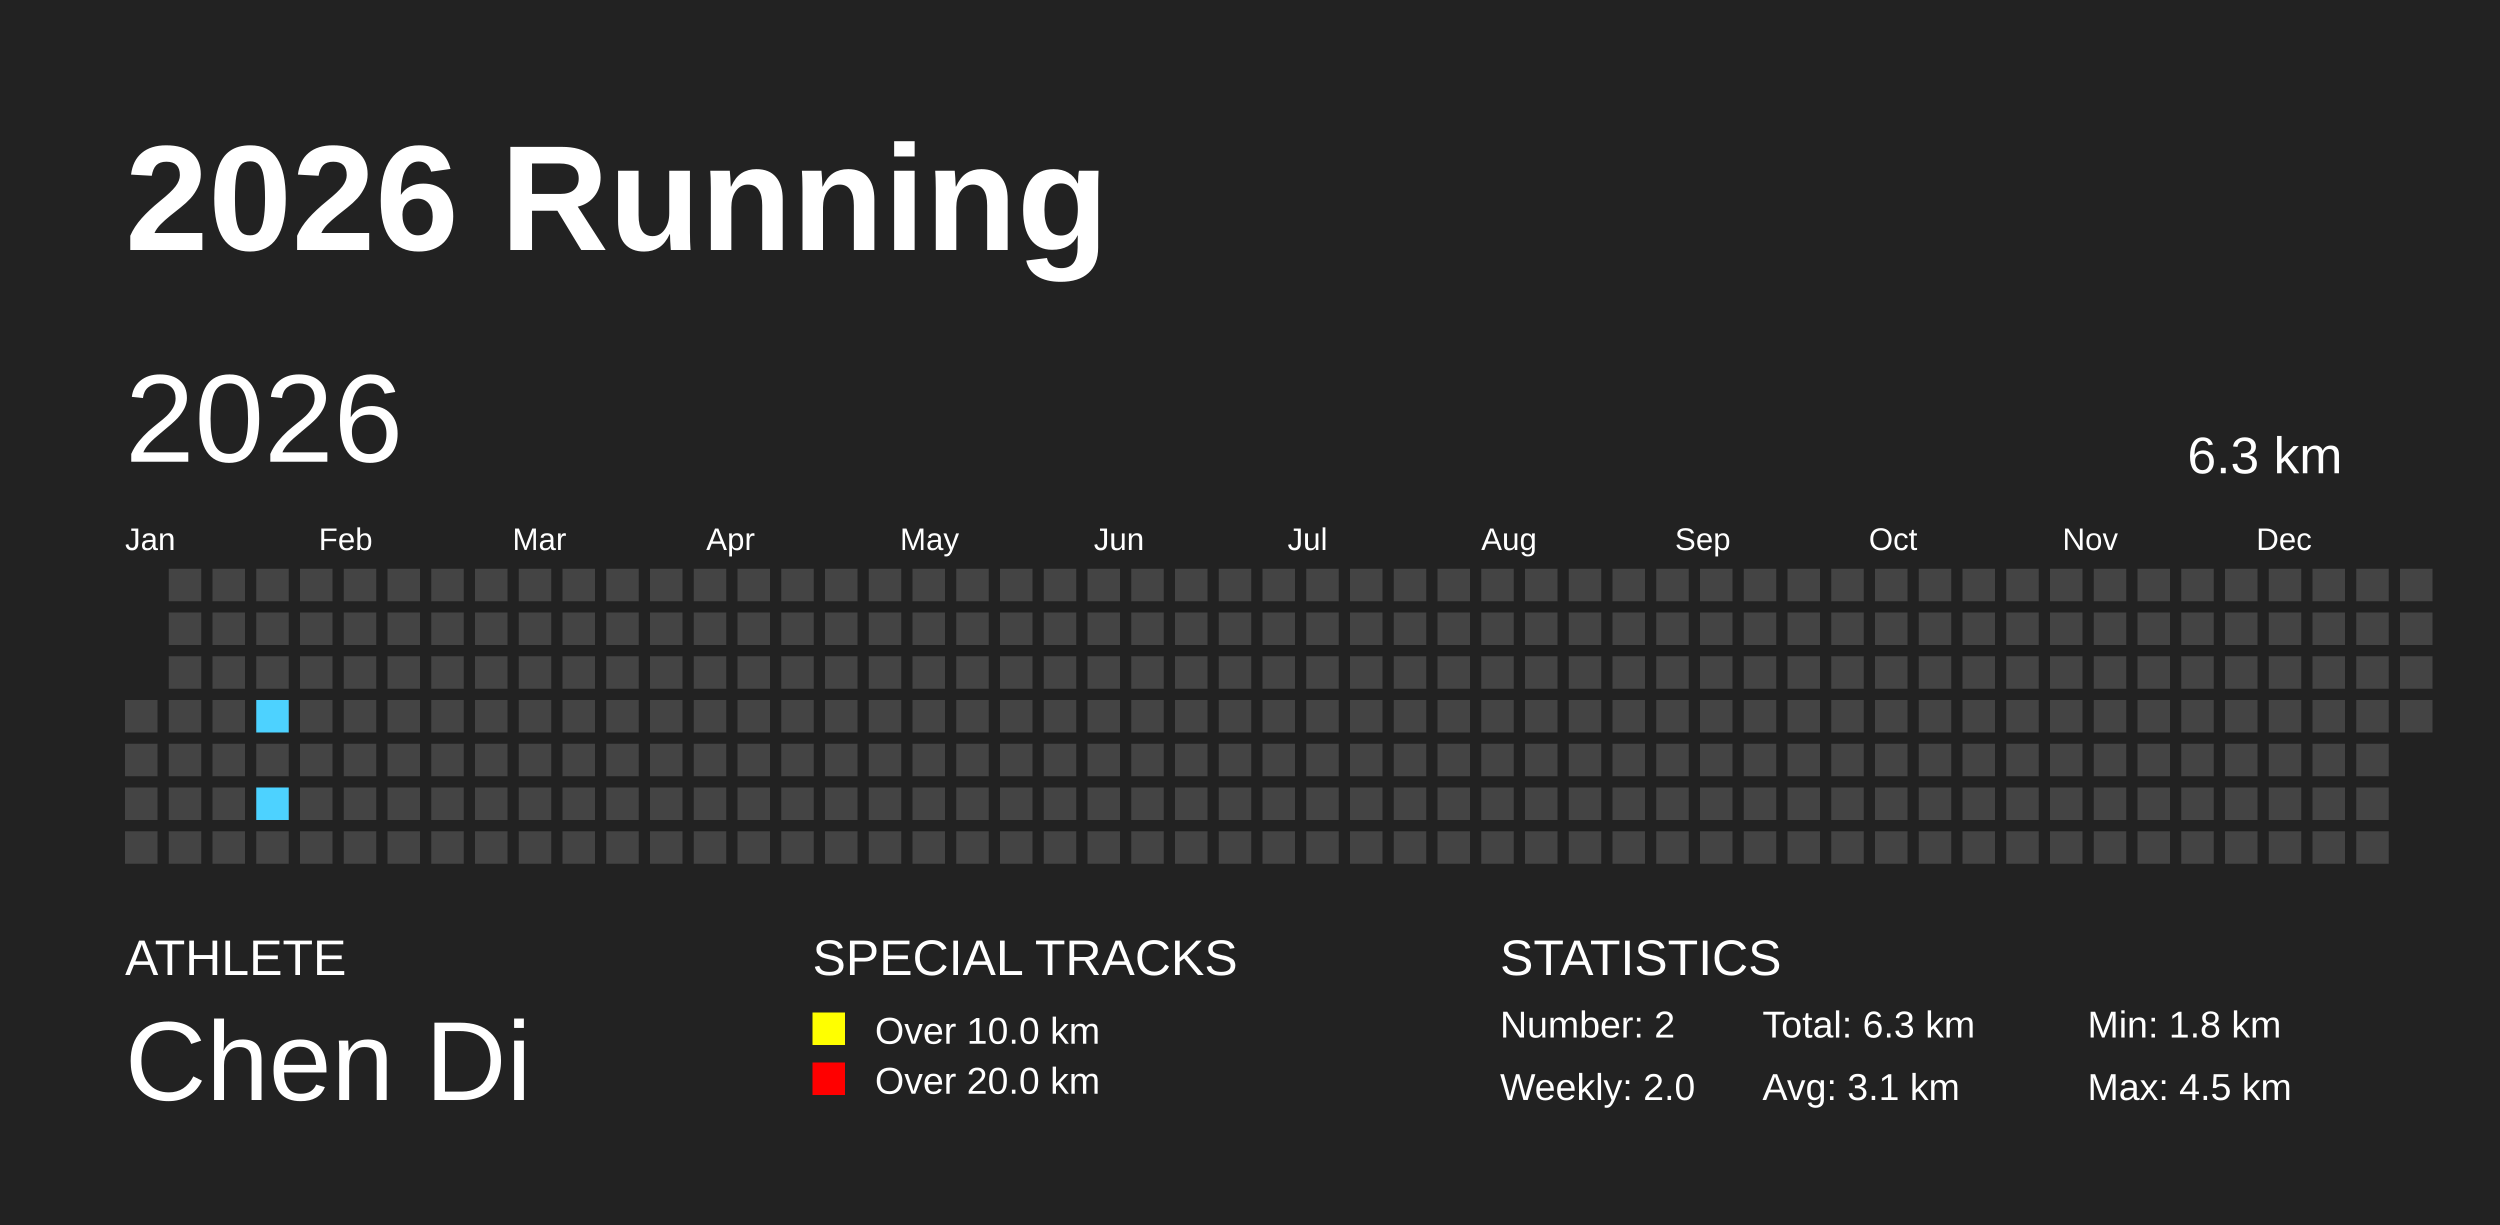
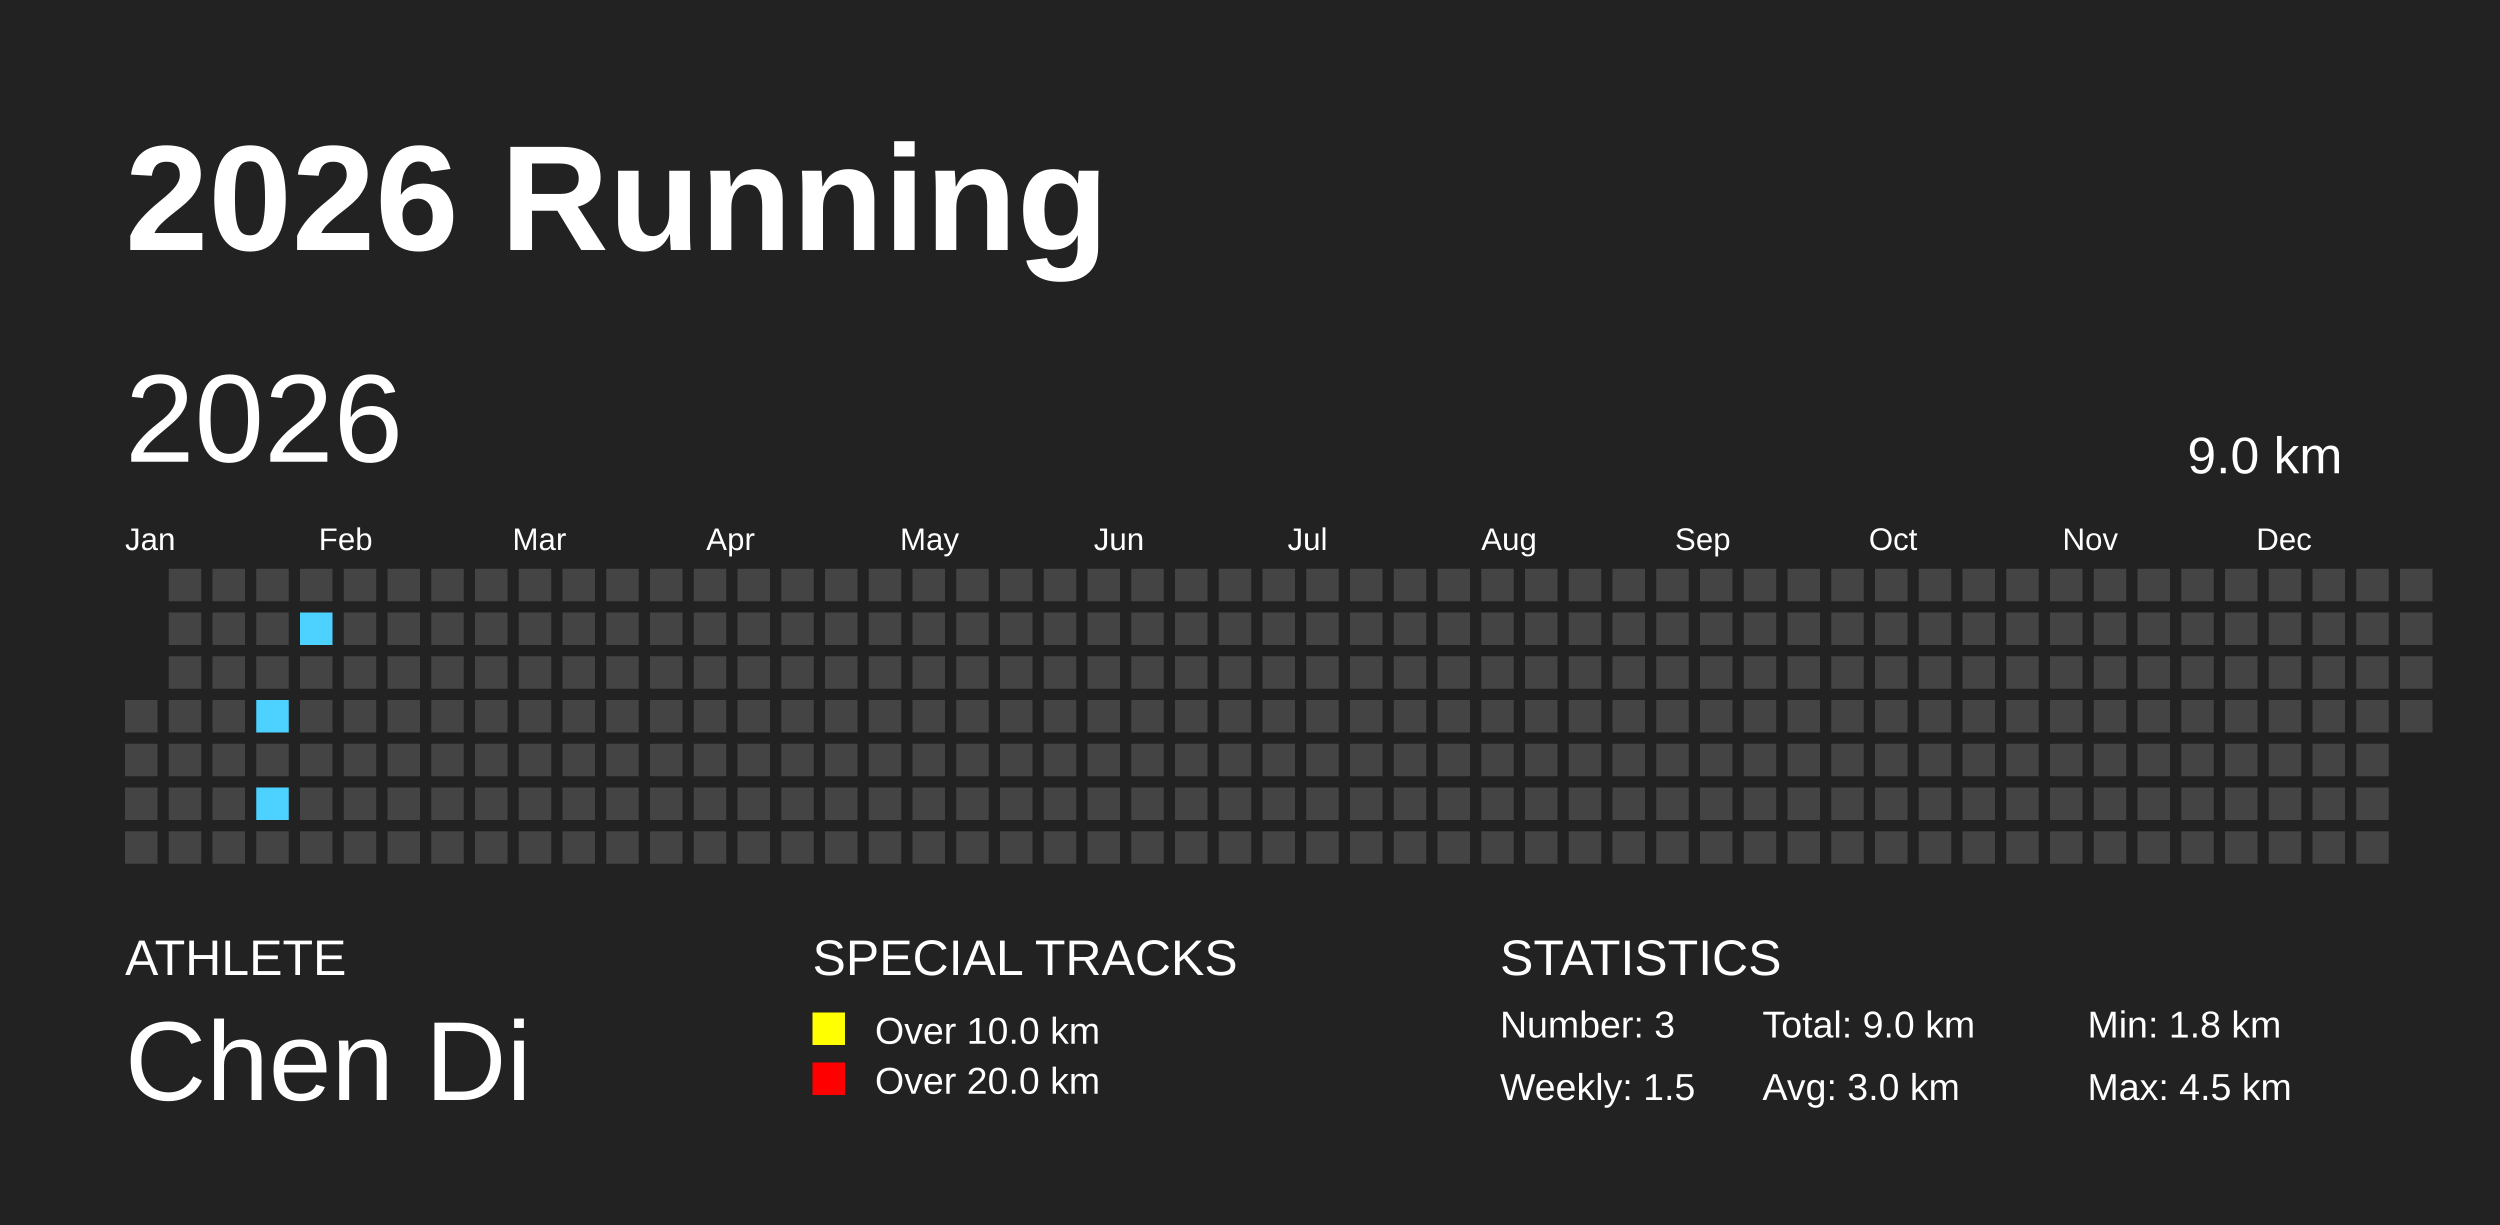
<svg xmlns="http://www.w3.org/2000/svg" baseProfile="full" height="98mm" version="1.1" viewBox="0,0,200,98" width="200mm">
  <defs />
  <rect fill="#222222" height="98" width="200" x="0" y="0" />
  <text fill="#FFFFFF" style="font-size:12px; font-family:Arial; font-weight:bold;" x="10" y="20">2026 Running</text>
  <text fill="#FFFFFF" style="font-size:4px; font-family:Arial" x="10" y="78">ATHLETE</text>
  <text fill="#FFFFFF" style="font-size:9px; font-family:Arial" x="10" y="88">Chen Di</text>
  <text fill="#FFFFFF" style="font-size:4px; font-family:Arial" x="65" y="78">SPECIAL TRACKS</text>
  <rect fill="yellow" height="2.6" width="2.6" x="65" y="81" />
  <text fill="#FFFFFF" style="font-size:3px; font-family:Arial" x="70" y="83.5">Over 10.0 km</text>
  <rect fill="red" height="2.6" width="2.6" x="65" y="85" />
  <text fill="#FFFFFF" style="font-size:3px; font-family:Arial" x="70" y="87.5">Over 20.0 km</text>
  <text fill="#FFFFFF" style="font-size:4px; font-family:Arial" x="120" y="78">STATISTICS</text>
-   <text fill="#FFFFFF" style="font-size:3px; font-family:Arial" x="120" y="83">Number: 2</text>
-   <text fill="#FFFFFF" style="font-size:3px; font-family:Arial" x="120" y="88">Weekly: 2.0</text>
-   <text fill="#FFFFFF" style="font-size:3px; font-family:Arial" x="141" y="83">Total: 6.3 km</text>
-   <text fill="#FFFFFF" style="font-size:3px; font-family:Arial" x="141" y="88">Avg: 3.1 km</text>
+   <text fill="#FFFFFF" style="font-size:3px; font-family:Arial" x="120" y="83">Number: 3</text>
+   <text fill="#FFFFFF" style="font-size:3px; font-family:Arial" x="120" y="88">Weekly: 1.5</text>
+   <text fill="#FFFFFF" style="font-size:3px; font-family:Arial" x="141" y="83">Total: 9.0 km</text>
+   <text fill="#FFFFFF" style="font-size:3px; font-family:Arial" x="141" y="88">Avg: 3.0 km</text>
  <text fill="#FFFFFF" style="font-size:3px; font-family:Arial" x="167" y="83">Min: 1.8 km</text>
  <text fill="#FFFFFF" style="font-size:3px; font-family:Arial" x="167" y="88">Max: 4.5 km</text>
  <text dominant-baseline="hanging" fill="#FFFFFF" style="font-size:10.0px; font-family:Arial;" x="10" y="30">2026</text>
-   <text dominant-baseline="hanging" fill="#FFFFFF" style="font-size:4.125px; font-family:Arial;" x="175" y="35">6.3 km</text>
+   <text dominant-baseline="hanging" fill="#FFFFFF" style="font-size:4.125px; font-family:Arial;" x="175" y="35">9.0 km</text>
  <text fill="#FFFFFF" style="font-size:2.5px; font-family:Arial" x="10.0" y="44">Jan</text>
  <text fill="#FFFFFF" style="font-size:2.5px; font-family:Arial" x="25.5" y="44">Feb</text>
  <text fill="#FFFFFF" style="font-size:2.5px; font-family:Arial" x="41.0" y="44">Mar</text>
  <text fill="#FFFFFF" style="font-size:2.5px; font-family:Arial" x="56.5" y="44">Apr</text>
  <text fill="#FFFFFF" style="font-size:2.5px; font-family:Arial" x="72.0" y="44">May</text>
  <text fill="#FFFFFF" style="font-size:2.5px; font-family:Arial" x="87.5" y="44">Jun</text>
  <text fill="#FFFFFF" style="font-size:2.5px; font-family:Arial" x="103.0" y="44">Jul</text>
  <text fill="#FFFFFF" style="font-size:2.5px; font-family:Arial" x="118.5" y="44">Aug</text>
  <text fill="#FFFFFF" style="font-size:2.5px; font-family:Arial" x="134.0" y="44">Sep</text>
  <text fill="#FFFFFF" style="font-size:2.5px; font-family:Arial" x="149.5" y="44">Oct</text>
  <text fill="#FFFFFF" style="font-size:2.5px; font-family:Arial" x="165.0" y="44">Nov</text>
  <text fill="#FFFFFF" style="font-size:2.5px; font-family:Arial" x="180.5" y="44">Dec</text>
  <rect fill="#444444" height="2.6" width="2.6" x="10.0" y="56.0" />
  <rect fill="#444444" height="2.6" width="2.6" x="10.0" y="59.5" />
  <rect fill="#444444" height="2.6" width="2.6" x="10.0" y="63.0" />
  <rect fill="#444444" height="2.6" width="2.6" x="10.0" y="66.5" />
  <rect fill="#444444" height="2.6" width="2.6" x="13.5" y="45.5" />
  <rect fill="#444444" height="2.6" width="2.6" x="13.5" y="49.0" />
  <rect fill="#444444" height="2.6" width="2.6" x="13.5" y="52.5" />
  <rect fill="#444444" height="2.6" width="2.6" x="13.5" y="56.0" />
  <rect fill="#444444" height="2.6" width="2.6" x="13.5" y="59.5" />
  <rect fill="#444444" height="2.6" width="2.6" x="13.5" y="63.0" />
  <rect fill="#444444" height="2.6" width="2.6" x="13.5" y="66.5" />
  <rect fill="#444444" height="2.6" width="2.6" x="17.0" y="45.5" />
  <rect fill="#444444" height="2.6" width="2.6" x="17.0" y="49.0" />
  <rect fill="#444444" height="2.6" width="2.6" x="17.0" y="52.5" />
  <rect fill="#444444" height="2.6" width="2.6" x="17.0" y="56.0" />
  <rect fill="#444444" height="2.6" width="2.6" x="17.0" y="59.5" />
  <rect fill="#444444" height="2.6" width="2.6" x="17.0" y="63.0" />
  <rect fill="#444444" height="2.6" width="2.6" x="17.0" y="66.5" />
  <rect fill="#444444" height="2.6" width="2.6" x="20.5" y="45.5" />
  <rect fill="#444444" height="2.6" width="2.6" x="20.5" y="49.0" />
  <rect fill="#444444" height="2.6" width="2.6" x="20.5" y="52.5" />
  <rect fill="#4DD2FF" height="2.6" width="2.6" x="20.5" y="56.0" />
  <rect fill="#444444" height="2.6" width="2.6" x="20.5" y="59.5" />
  <rect fill="#4DD2FF" height="2.6" width="2.6" x="20.5" y="63.0" />
  <rect fill="#444444" height="2.6" width="2.6" x="20.5" y="66.5" />
  <rect fill="#444444" height="2.6" width="2.6" x="24.0" y="45.5" />
-   <rect fill="#444444" height="2.6" width="2.6" x="24.0" y="49.0" />
+   <rect fill="#4DD2FF" height="2.6" width="2.6" x="24.0" y="49.0" />
  <rect fill="#444444" height="2.6" width="2.6" x="24.0" y="52.5" />
  <rect fill="#444444" height="2.6" width="2.6" x="24.0" y="56.0" />
  <rect fill="#444444" height="2.6" width="2.6" x="24.0" y="59.5" />
  <rect fill="#444444" height="2.6" width="2.6" x="24.0" y="63.0" />
  <rect fill="#444444" height="2.6" width="2.6" x="24.0" y="66.5" />
  <rect fill="#444444" height="2.6" width="2.6" x="27.5" y="45.5" />
  <rect fill="#444444" height="2.6" width="2.6" x="27.5" y="49.0" />
  <rect fill="#444444" height="2.6" width="2.6" x="27.5" y="52.5" />
  <rect fill="#444444" height="2.6" width="2.6" x="27.5" y="56.0" />
  <rect fill="#444444" height="2.6" width="2.6" x="27.5" y="59.5" />
  <rect fill="#444444" height="2.6" width="2.6" x="27.5" y="63.0" />
  <rect fill="#444444" height="2.6" width="2.6" x="27.5" y="66.5" />
  <rect fill="#444444" height="2.6" width="2.6" x="31.0" y="45.5" />
  <rect fill="#444444" height="2.6" width="2.6" x="31.0" y="49.0" />
  <rect fill="#444444" height="2.6" width="2.6" x="31.0" y="52.5" />
  <rect fill="#444444" height="2.6" width="2.6" x="31.0" y="56.0" />
  <rect fill="#444444" height="2.6" width="2.6" x="31.0" y="59.5" />
  <rect fill="#444444" height="2.6" width="2.6" x="31.0" y="63.0" />
  <rect fill="#444444" height="2.6" width="2.6" x="31.0" y="66.5" />
  <rect fill="#444444" height="2.6" width="2.6" x="34.5" y="45.5" />
  <rect fill="#444444" height="2.6" width="2.6" x="34.5" y="49.0" />
  <rect fill="#444444" height="2.6" width="2.6" x="34.5" y="52.5" />
  <rect fill="#444444" height="2.6" width="2.6" x="34.5" y="56.0" />
  <rect fill="#444444" height="2.6" width="2.6" x="34.5" y="59.5" />
  <rect fill="#444444" height="2.6" width="2.6" x="34.5" y="63.0" />
  <rect fill="#444444" height="2.6" width="2.6" x="34.5" y="66.5" />
  <rect fill="#444444" height="2.6" width="2.6" x="38.0" y="45.5" />
  <rect fill="#444444" height="2.6" width="2.6" x="38.0" y="49.0" />
  <rect fill="#444444" height="2.6" width="2.6" x="38.0" y="52.5" />
  <rect fill="#444444" height="2.6" width="2.6" x="38.0" y="56.0" />
  <rect fill="#444444" height="2.6" width="2.6" x="38.0" y="59.5" />
  <rect fill="#444444" height="2.6" width="2.6" x="38.0" y="63.0" />
  <rect fill="#444444" height="2.6" width="2.6" x="38.0" y="66.5" />
  <rect fill="#444444" height="2.6" width="2.6" x="41.5" y="45.5" />
  <rect fill="#444444" height="2.6" width="2.6" x="41.5" y="49.0" />
  <rect fill="#444444" height="2.6" width="2.6" x="41.5" y="52.5" />
  <rect fill="#444444" height="2.6" width="2.6" x="41.5" y="56.0" />
  <rect fill="#444444" height="2.6" width="2.6" x="41.5" y="59.5" />
  <rect fill="#444444" height="2.6" width="2.6" x="41.5" y="63.0" />
  <rect fill="#444444" height="2.6" width="2.6" x="41.5" y="66.5" />
  <rect fill="#444444" height="2.6" width="2.6" x="45.0" y="45.5" />
  <rect fill="#444444" height="2.6" width="2.6" x="45.0" y="49.0" />
  <rect fill="#444444" height="2.6" width="2.6" x="45.0" y="52.5" />
  <rect fill="#444444" height="2.6" width="2.6" x="45.0" y="56.0" />
  <rect fill="#444444" height="2.6" width="2.6" x="45.0" y="59.5" />
  <rect fill="#444444" height="2.6" width="2.6" x="45.0" y="63.0" />
  <rect fill="#444444" height="2.6" width="2.6" x="45.0" y="66.5" />
  <rect fill="#444444" height="2.6" width="2.6" x="48.5" y="45.5" />
  <rect fill="#444444" height="2.6" width="2.6" x="48.5" y="49.0" />
  <rect fill="#444444" height="2.6" width="2.6" x="48.5" y="52.5" />
  <rect fill="#444444" height="2.6" width="2.6" x="48.5" y="56.0" />
  <rect fill="#444444" height="2.6" width="2.6" x="48.5" y="59.5" />
  <rect fill="#444444" height="2.6" width="2.6" x="48.5" y="63.0" />
  <rect fill="#444444" height="2.6" width="2.6" x="48.5" y="66.5" />
  <rect fill="#444444" height="2.6" width="2.6" x="52.0" y="45.5" />
  <rect fill="#444444" height="2.6" width="2.6" x="52.0" y="49.0" />
  <rect fill="#444444" height="2.6" width="2.6" x="52.0" y="52.5" />
  <rect fill="#444444" height="2.6" width="2.6" x="52.0" y="56.0" />
  <rect fill="#444444" height="2.6" width="2.6" x="52.0" y="59.5" />
  <rect fill="#444444" height="2.6" width="2.6" x="52.0" y="63.0" />
  <rect fill="#444444" height="2.6" width="2.6" x="52.0" y="66.5" />
  <rect fill="#444444" height="2.6" width="2.6" x="55.5" y="45.5" />
  <rect fill="#444444" height="2.6" width="2.6" x="55.5" y="49.0" />
  <rect fill="#444444" height="2.6" width="2.6" x="55.5" y="52.5" />
  <rect fill="#444444" height="2.6" width="2.6" x="55.5" y="56.0" />
  <rect fill="#444444" height="2.6" width="2.6" x="55.5" y="59.5" />
  <rect fill="#444444" height="2.6" width="2.6" x="55.5" y="63.0" />
  <rect fill="#444444" height="2.6" width="2.6" x="55.5" y="66.5" />
  <rect fill="#444444" height="2.6" width="2.6" x="59.0" y="45.5" />
  <rect fill="#444444" height="2.6" width="2.6" x="59.0" y="49.0" />
  <rect fill="#444444" height="2.6" width="2.6" x="59.0" y="52.5" />
  <rect fill="#444444" height="2.6" width="2.6" x="59.0" y="56.0" />
  <rect fill="#444444" height="2.6" width="2.6" x="59.0" y="59.5" />
  <rect fill="#444444" height="2.6" width="2.6" x="59.0" y="63.0" />
  <rect fill="#444444" height="2.6" width="2.6" x="59.0" y="66.5" />
  <rect fill="#444444" height="2.6" width="2.6" x="62.5" y="45.5" />
  <rect fill="#444444" height="2.6" width="2.6" x="62.5" y="49.0" />
  <rect fill="#444444" height="2.6" width="2.6" x="62.5" y="52.5" />
  <rect fill="#444444" height="2.6" width="2.6" x="62.5" y="56.0" />
  <rect fill="#444444" height="2.6" width="2.6" x="62.5" y="59.5" />
  <rect fill="#444444" height="2.6" width="2.6" x="62.5" y="63.0" />
  <rect fill="#444444" height="2.6" width="2.6" x="62.5" y="66.5" />
  <rect fill="#444444" height="2.6" width="2.6" x="66.0" y="45.5" />
  <rect fill="#444444" height="2.6" width="2.6" x="66.0" y="49.0" />
  <rect fill="#444444" height="2.6" width="2.6" x="66.0" y="52.5" />
  <rect fill="#444444" height="2.6" width="2.6" x="66.0" y="56.0" />
  <rect fill="#444444" height="2.6" width="2.6" x="66.0" y="59.5" />
  <rect fill="#444444" height="2.6" width="2.6" x="66.0" y="63.0" />
  <rect fill="#444444" height="2.6" width="2.6" x="66.0" y="66.5" />
  <rect fill="#444444" height="2.6" width="2.6" x="69.5" y="45.5" />
  <rect fill="#444444" height="2.6" width="2.6" x="69.5" y="49.0" />
  <rect fill="#444444" height="2.6" width="2.6" x="69.5" y="52.5" />
  <rect fill="#444444" height="2.6" width="2.6" x="69.5" y="56.0" />
  <rect fill="#444444" height="2.6" width="2.6" x="69.5" y="59.5" />
  <rect fill="#444444" height="2.6" width="2.6" x="69.5" y="63.0" />
  <rect fill="#444444" height="2.6" width="2.6" x="69.5" y="66.5" />
  <rect fill="#444444" height="2.6" width="2.6" x="73.0" y="45.5" />
  <rect fill="#444444" height="2.6" width="2.6" x="73.0" y="49.0" />
  <rect fill="#444444" height="2.6" width="2.6" x="73.0" y="52.5" />
  <rect fill="#444444" height="2.6" width="2.6" x="73.0" y="56.0" />
  <rect fill="#444444" height="2.6" width="2.6" x="73.0" y="59.5" />
  <rect fill="#444444" height="2.6" width="2.6" x="73.0" y="63.0" />
  <rect fill="#444444" height="2.6" width="2.6" x="73.0" y="66.5" />
  <rect fill="#444444" height="2.6" width="2.6" x="76.5" y="45.5" />
  <rect fill="#444444" height="2.6" width="2.6" x="76.5" y="49.0" />
  <rect fill="#444444" height="2.6" width="2.6" x="76.5" y="52.5" />
  <rect fill="#444444" height="2.6" width="2.6" x="76.5" y="56.0" />
  <rect fill="#444444" height="2.6" width="2.6" x="76.5" y="59.5" />
  <rect fill="#444444" height="2.6" width="2.6" x="76.5" y="63.0" />
  <rect fill="#444444" height="2.6" width="2.6" x="76.5" y="66.5" />
  <rect fill="#444444" height="2.6" width="2.6" x="80.0" y="45.5" />
  <rect fill="#444444" height="2.6" width="2.6" x="80.0" y="49.0" />
  <rect fill="#444444" height="2.6" width="2.6" x="80.0" y="52.5" />
  <rect fill="#444444" height="2.6" width="2.6" x="80.0" y="56.0" />
  <rect fill="#444444" height="2.6" width="2.6" x="80.0" y="59.5" />
  <rect fill="#444444" height="2.6" width="2.6" x="80.0" y="63.0" />
  <rect fill="#444444" height="2.6" width="2.6" x="80.0" y="66.5" />
  <rect fill="#444444" height="2.6" width="2.6" x="83.5" y="45.5" />
  <rect fill="#444444" height="2.6" width="2.6" x="83.5" y="49.0" />
  <rect fill="#444444" height="2.6" width="2.6" x="83.5" y="52.5" />
  <rect fill="#444444" height="2.6" width="2.6" x="83.5" y="56.0" />
  <rect fill="#444444" height="2.6" width="2.6" x="83.5" y="59.5" />
  <rect fill="#444444" height="2.6" width="2.6" x="83.5" y="63.0" />
  <rect fill="#444444" height="2.6" width="2.6" x="83.5" y="66.5" />
  <rect fill="#444444" height="2.6" width="2.6" x="87.0" y="45.5" />
  <rect fill="#444444" height="2.6" width="2.6" x="87.0" y="49.0" />
  <rect fill="#444444" height="2.6" width="2.6" x="87.0" y="52.5" />
  <rect fill="#444444" height="2.6" width="2.6" x="87.0" y="56.0" />
  <rect fill="#444444" height="2.6" width="2.6" x="87.0" y="59.5" />
  <rect fill="#444444" height="2.6" width="2.6" x="87.0" y="63.0" />
  <rect fill="#444444" height="2.6" width="2.6" x="87.0" y="66.5" />
  <rect fill="#444444" height="2.6" width="2.6" x="90.5" y="45.5" />
  <rect fill="#444444" height="2.6" width="2.6" x="90.5" y="49.0" />
  <rect fill="#444444" height="2.6" width="2.6" x="90.5" y="52.5" />
  <rect fill="#444444" height="2.6" width="2.6" x="90.5" y="56.0" />
  <rect fill="#444444" height="2.6" width="2.6" x="90.5" y="59.5" />
  <rect fill="#444444" height="2.6" width="2.6" x="90.5" y="63.0" />
  <rect fill="#444444" height="2.6" width="2.6" x="90.5" y="66.5" />
  <rect fill="#444444" height="2.6" width="2.6" x="94.0" y="45.5" />
  <rect fill="#444444" height="2.6" width="2.6" x="94.0" y="49.0" />
  <rect fill="#444444" height="2.6" width="2.6" x="94.0" y="52.5" />
  <rect fill="#444444" height="2.6" width="2.6" x="94.0" y="56.0" />
  <rect fill="#444444" height="2.6" width="2.6" x="94.0" y="59.5" />
  <rect fill="#444444" height="2.6" width="2.6" x="94.0" y="63.0" />
  <rect fill="#444444" height="2.6" width="2.6" x="94.0" y="66.5" />
  <rect fill="#444444" height="2.6" width="2.6" x="97.5" y="45.5" />
  <rect fill="#444444" height="2.6" width="2.6" x="97.5" y="49.0" />
  <rect fill="#444444" height="2.6" width="2.6" x="97.5" y="52.5" />
  <rect fill="#444444" height="2.6" width="2.6" x="97.5" y="56.0" />
  <rect fill="#444444" height="2.6" width="2.6" x="97.5" y="59.5" />
  <rect fill="#444444" height="2.6" width="2.6" x="97.5" y="63.0" />
  <rect fill="#444444" height="2.6" width="2.6" x="97.5" y="66.5" />
  <rect fill="#444444" height="2.6" width="2.6" x="101.0" y="45.5" />
  <rect fill="#444444" height="2.6" width="2.6" x="101.0" y="49.0" />
  <rect fill="#444444" height="2.6" width="2.6" x="101.0" y="52.5" />
  <rect fill="#444444" height="2.6" width="2.6" x="101.0" y="56.0" />
  <rect fill="#444444" height="2.6" width="2.6" x="101.0" y="59.5" />
  <rect fill="#444444" height="2.6" width="2.6" x="101.0" y="63.0" />
  <rect fill="#444444" height="2.6" width="2.6" x="101.0" y="66.5" />
  <rect fill="#444444" height="2.6" width="2.6" x="104.5" y="45.5" />
  <rect fill="#444444" height="2.6" width="2.6" x="104.5" y="49.0" />
  <rect fill="#444444" height="2.6" width="2.6" x="104.5" y="52.5" />
  <rect fill="#444444" height="2.6" width="2.6" x="104.5" y="56.0" />
  <rect fill="#444444" height="2.6" width="2.6" x="104.5" y="59.5" />
  <rect fill="#444444" height="2.6" width="2.6" x="104.5" y="63.0" />
  <rect fill="#444444" height="2.6" width="2.6" x="104.5" y="66.5" />
  <rect fill="#444444" height="2.6" width="2.6" x="108.0" y="45.5" />
  <rect fill="#444444" height="2.6" width="2.6" x="108.0" y="49.0" />
  <rect fill="#444444" height="2.6" width="2.6" x="108.0" y="52.5" />
  <rect fill="#444444" height="2.6" width="2.6" x="108.0" y="56.0" />
  <rect fill="#444444" height="2.6" width="2.6" x="108.0" y="59.5" />
  <rect fill="#444444" height="2.6" width="2.6" x="108.0" y="63.0" />
  <rect fill="#444444" height="2.6" width="2.6" x="108.0" y="66.5" />
  <rect fill="#444444" height="2.6" width="2.6" x="111.5" y="45.5" />
  <rect fill="#444444" height="2.6" width="2.6" x="111.5" y="49.0" />
  <rect fill="#444444" height="2.6" width="2.6" x="111.5" y="52.5" />
  <rect fill="#444444" height="2.6" width="2.6" x="111.5" y="56.0" />
  <rect fill="#444444" height="2.6" width="2.6" x="111.5" y="59.5" />
  <rect fill="#444444" height="2.6" width="2.6" x="111.5" y="63.0" />
  <rect fill="#444444" height="2.6" width="2.6" x="111.5" y="66.5" />
  <rect fill="#444444" height="2.6" width="2.6" x="115.0" y="45.5" />
  <rect fill="#444444" height="2.6" width="2.6" x="115.0" y="49.0" />
  <rect fill="#444444" height="2.6" width="2.6" x="115.0" y="52.5" />
  <rect fill="#444444" height="2.6" width="2.6" x="115.0" y="56.0" />
  <rect fill="#444444" height="2.6" width="2.6" x="115.0" y="59.5" />
  <rect fill="#444444" height="2.6" width="2.6" x="115.0" y="63.0" />
  <rect fill="#444444" height="2.6" width="2.6" x="115.0" y="66.5" />
  <rect fill="#444444" height="2.6" width="2.6" x="118.5" y="45.5" />
  <rect fill="#444444" height="2.6" width="2.6" x="118.5" y="49.0" />
  <rect fill="#444444" height="2.6" width="2.6" x="118.5" y="52.5" />
  <rect fill="#444444" height="2.6" width="2.6" x="118.5" y="56.0" />
  <rect fill="#444444" height="2.6" width="2.6" x="118.5" y="59.5" />
  <rect fill="#444444" height="2.6" width="2.6" x="118.5" y="63.0" />
  <rect fill="#444444" height="2.6" width="2.6" x="118.5" y="66.5" />
  <rect fill="#444444" height="2.6" width="2.6" x="122.0" y="45.5" />
  <rect fill="#444444" height="2.6" width="2.6" x="122.0" y="49.0" />
  <rect fill="#444444" height="2.6" width="2.6" x="122.0" y="52.5" />
  <rect fill="#444444" height="2.6" width="2.6" x="122.0" y="56.0" />
  <rect fill="#444444" height="2.6" width="2.6" x="122.0" y="59.5" />
  <rect fill="#444444" height="2.6" width="2.6" x="122.0" y="63.0" />
  <rect fill="#444444" height="2.6" width="2.6" x="122.0" y="66.5" />
  <rect fill="#444444" height="2.6" width="2.6" x="125.5" y="45.5" />
  <rect fill="#444444" height="2.6" width="2.6" x="125.5" y="49.0" />
  <rect fill="#444444" height="2.6" width="2.6" x="125.5" y="52.5" />
  <rect fill="#444444" height="2.6" width="2.6" x="125.5" y="56.0" />
  <rect fill="#444444" height="2.6" width="2.6" x="125.5" y="59.5" />
  <rect fill="#444444" height="2.6" width="2.6" x="125.5" y="63.0" />
  <rect fill="#444444" height="2.6" width="2.6" x="125.5" y="66.5" />
  <rect fill="#444444" height="2.6" width="2.6" x="129.0" y="45.5" />
  <rect fill="#444444" height="2.6" width="2.6" x="129.0" y="49.0" />
  <rect fill="#444444" height="2.6" width="2.6" x="129.0" y="52.5" />
  <rect fill="#444444" height="2.6" width="2.6" x="129.0" y="56.0" />
  <rect fill="#444444" height="2.6" width="2.6" x="129.0" y="59.5" />
  <rect fill="#444444" height="2.6" width="2.6" x="129.0" y="63.0" />
  <rect fill="#444444" height="2.6" width="2.6" x="129.0" y="66.5" />
  <rect fill="#444444" height="2.6" width="2.6" x="132.5" y="45.5" />
  <rect fill="#444444" height="2.6" width="2.6" x="132.5" y="49.0" />
  <rect fill="#444444" height="2.6" width="2.6" x="132.5" y="52.5" />
  <rect fill="#444444" height="2.6" width="2.6" x="132.5" y="56.0" />
  <rect fill="#444444" height="2.6" width="2.6" x="132.5" y="59.5" />
  <rect fill="#444444" height="2.6" width="2.6" x="132.5" y="63.0" />
  <rect fill="#444444" height="2.6" width="2.6" x="132.5" y="66.5" />
  <rect fill="#444444" height="2.6" width="2.6" x="136.0" y="45.5" />
  <rect fill="#444444" height="2.6" width="2.6" x="136.0" y="49.0" />
  <rect fill="#444444" height="2.6" width="2.6" x="136.0" y="52.5" />
  <rect fill="#444444" height="2.6" width="2.6" x="136.0" y="56.0" />
  <rect fill="#444444" height="2.6" width="2.6" x="136.0" y="59.5" />
  <rect fill="#444444" height="2.6" width="2.6" x="136.0" y="63.0" />
  <rect fill="#444444" height="2.6" width="2.6" x="136.0" y="66.5" />
  <rect fill="#444444" height="2.6" width="2.6" x="139.5" y="45.5" />
  <rect fill="#444444" height="2.6" width="2.6" x="139.5" y="49.0" />
  <rect fill="#444444" height="2.6" width="2.6" x="139.5" y="52.5" />
  <rect fill="#444444" height="2.6" width="2.6" x="139.5" y="56.0" />
  <rect fill="#444444" height="2.6" width="2.6" x="139.5" y="59.5" />
  <rect fill="#444444" height="2.6" width="2.6" x="139.5" y="63.0" />
  <rect fill="#444444" height="2.6" width="2.6" x="139.5" y="66.5" />
  <rect fill="#444444" height="2.6" width="2.6" x="143.0" y="45.5" />
  <rect fill="#444444" height="2.6" width="2.6" x="143.0" y="49.0" />
  <rect fill="#444444" height="2.6" width="2.6" x="143.0" y="52.5" />
  <rect fill="#444444" height="2.6" width="2.6" x="143.0" y="56.0" />
  <rect fill="#444444" height="2.6" width="2.6" x="143.0" y="59.5" />
  <rect fill="#444444" height="2.6" width="2.6" x="143.0" y="63.0" />
  <rect fill="#444444" height="2.6" width="2.6" x="143.0" y="66.5" />
  <rect fill="#444444" height="2.6" width="2.6" x="146.5" y="45.5" />
  <rect fill="#444444" height="2.6" width="2.6" x="146.5" y="49.0" />
  <rect fill="#444444" height="2.6" width="2.6" x="146.5" y="52.5" />
  <rect fill="#444444" height="2.6" width="2.6" x="146.5" y="56.0" />
  <rect fill="#444444" height="2.6" width="2.6" x="146.5" y="59.5" />
  <rect fill="#444444" height="2.6" width="2.6" x="146.5" y="63.0" />
  <rect fill="#444444" height="2.6" width="2.6" x="146.5" y="66.5" />
  <rect fill="#444444" height="2.6" width="2.6" x="150.0" y="45.5" />
  <rect fill="#444444" height="2.6" width="2.6" x="150.0" y="49.0" />
  <rect fill="#444444" height="2.6" width="2.6" x="150.0" y="52.5" />
  <rect fill="#444444" height="2.6" width="2.6" x="150.0" y="56.0" />
  <rect fill="#444444" height="2.6" width="2.6" x="150.0" y="59.5" />
  <rect fill="#444444" height="2.6" width="2.6" x="150.0" y="63.0" />
  <rect fill="#444444" height="2.6" width="2.6" x="150.0" y="66.5" />
  <rect fill="#444444" height="2.6" width="2.6" x="153.5" y="45.5" />
  <rect fill="#444444" height="2.6" width="2.6" x="153.5" y="49.0" />
  <rect fill="#444444" height="2.6" width="2.6" x="153.5" y="52.5" />
  <rect fill="#444444" height="2.6" width="2.6" x="153.5" y="56.0" />
  <rect fill="#444444" height="2.6" width="2.6" x="153.5" y="59.5" />
  <rect fill="#444444" height="2.6" width="2.6" x="153.5" y="63.0" />
  <rect fill="#444444" height="2.6" width="2.6" x="153.5" y="66.5" />
  <rect fill="#444444" height="2.6" width="2.6" x="157.0" y="45.5" />
  <rect fill="#444444" height="2.6" width="2.6" x="157.0" y="49.0" />
  <rect fill="#444444" height="2.6" width="2.6" x="157.0" y="52.5" />
  <rect fill="#444444" height="2.6" width="2.6" x="157.0" y="56.0" />
  <rect fill="#444444" height="2.6" width="2.6" x="157.0" y="59.5" />
  <rect fill="#444444" height="2.6" width="2.6" x="157.0" y="63.0" />
  <rect fill="#444444" height="2.6" width="2.6" x="157.0" y="66.5" />
  <rect fill="#444444" height="2.6" width="2.6" x="160.5" y="45.5" />
  <rect fill="#444444" height="2.6" width="2.6" x="160.5" y="49.0" />
  <rect fill="#444444" height="2.6" width="2.6" x="160.5" y="52.5" />
  <rect fill="#444444" height="2.6" width="2.6" x="160.5" y="56.0" />
  <rect fill="#444444" height="2.6" width="2.6" x="160.5" y="59.5" />
  <rect fill="#444444" height="2.6" width="2.6" x="160.5" y="63.0" />
  <rect fill="#444444" height="2.6" width="2.6" x="160.5" y="66.5" />
  <rect fill="#444444" height="2.6" width="2.6" x="164.0" y="45.5" />
  <rect fill="#444444" height="2.6" width="2.6" x="164.0" y="49.0" />
  <rect fill="#444444" height="2.6" width="2.6" x="164.0" y="52.5" />
  <rect fill="#444444" height="2.6" width="2.6" x="164.0" y="56.0" />
  <rect fill="#444444" height="2.6" width="2.6" x="164.0" y="59.5" />
  <rect fill="#444444" height="2.6" width="2.6" x="164.0" y="63.0" />
  <rect fill="#444444" height="2.6" width="2.6" x="164.0" y="66.5" />
  <rect fill="#444444" height="2.6" width="2.6" x="167.5" y="45.5" />
  <rect fill="#444444" height="2.6" width="2.6" x="167.5" y="49.0" />
  <rect fill="#444444" height="2.6" width="2.6" x="167.5" y="52.5" />
  <rect fill="#444444" height="2.6" width="2.6" x="167.5" y="56.0" />
  <rect fill="#444444" height="2.6" width="2.6" x="167.5" y="59.5" />
  <rect fill="#444444" height="2.6" width="2.6" x="167.5" y="63.0" />
  <rect fill="#444444" height="2.6" width="2.6" x="167.5" y="66.5" />
  <rect fill="#444444" height="2.6" width="2.6" x="171.0" y="45.5" />
  <rect fill="#444444" height="2.6" width="2.6" x="171.0" y="49.0" />
  <rect fill="#444444" height="2.6" width="2.6" x="171.0" y="52.5" />
  <rect fill="#444444" height="2.6" width="2.6" x="171.0" y="56.0" />
  <rect fill="#444444" height="2.6" width="2.6" x="171.0" y="59.5" />
  <rect fill="#444444" height="2.6" width="2.6" x="171.0" y="63.0" />
  <rect fill="#444444" height="2.6" width="2.6" x="171.0" y="66.5" />
  <rect fill="#444444" height="2.6" width="2.6" x="174.5" y="45.5" />
  <rect fill="#444444" height="2.6" width="2.6" x="174.5" y="49.0" />
  <rect fill="#444444" height="2.6" width="2.6" x="174.5" y="52.5" />
  <rect fill="#444444" height="2.6" width="2.6" x="174.5" y="56.0" />
  <rect fill="#444444" height="2.6" width="2.6" x="174.5" y="59.5" />
  <rect fill="#444444" height="2.6" width="2.6" x="174.5" y="63.0" />
  <rect fill="#444444" height="2.6" width="2.6" x="174.5" y="66.5" />
  <rect fill="#444444" height="2.6" width="2.6" x="178.0" y="45.5" />
  <rect fill="#444444" height="2.6" width="2.6" x="178.0" y="49.0" />
  <rect fill="#444444" height="2.6" width="2.6" x="178.0" y="52.5" />
  <rect fill="#444444" height="2.6" width="2.6" x="178.0" y="56.0" />
  <rect fill="#444444" height="2.6" width="2.6" x="178.0" y="59.5" />
  <rect fill="#444444" height="2.6" width="2.6" x="178.0" y="63.0" />
  <rect fill="#444444" height="2.6" width="2.6" x="178.0" y="66.5" />
  <rect fill="#444444" height="2.6" width="2.6" x="181.5" y="45.5" />
  <rect fill="#444444" height="2.6" width="2.6" x="181.5" y="49.0" />
  <rect fill="#444444" height="2.6" width="2.6" x="181.5" y="52.5" />
  <rect fill="#444444" height="2.6" width="2.6" x="181.5" y="56.0" />
  <rect fill="#444444" height="2.6" width="2.6" x="181.5" y="59.5" />
  <rect fill="#444444" height="2.6" width="2.6" x="181.5" y="63.0" />
  <rect fill="#444444" height="2.6" width="2.6" x="181.5" y="66.5" />
  <rect fill="#444444" height="2.6" width="2.6" x="185.0" y="45.5" />
  <rect fill="#444444" height="2.6" width="2.6" x="185.0" y="49.0" />
  <rect fill="#444444" height="2.6" width="2.6" x="185.0" y="52.5" />
  <rect fill="#444444" height="2.6" width="2.6" x="185.0" y="56.0" />
  <rect fill="#444444" height="2.6" width="2.6" x="185.0" y="59.5" />
  <rect fill="#444444" height="2.6" width="2.6" x="185.0" y="63.0" />
  <rect fill="#444444" height="2.6" width="2.6" x="185.0" y="66.5" />
  <rect fill="#444444" height="2.6" width="2.6" x="188.5" y="45.5" />
  <rect fill="#444444" height="2.6" width="2.6" x="188.5" y="49.0" />
  <rect fill="#444444" height="2.6" width="2.6" x="188.5" y="52.5" />
  <rect fill="#444444" height="2.6" width="2.6" x="188.5" y="56.0" />
  <rect fill="#444444" height="2.6" width="2.6" x="188.5" y="59.5" />
  <rect fill="#444444" height="2.6" width="2.6" x="188.5" y="63.0" />
  <rect fill="#444444" height="2.6" width="2.6" x="188.5" y="66.5" />
  <rect fill="#444444" height="2.6" width="2.6" x="192.0" y="45.5" />
  <rect fill="#444444" height="2.6" width="2.6" x="192.0" y="49.0" />
  <rect fill="#444444" height="2.6" width="2.6" x="192.0" y="52.5" />
  <rect fill="#444444" height="2.6" width="2.6" x="192.0" y="56.0" />
</svg>
